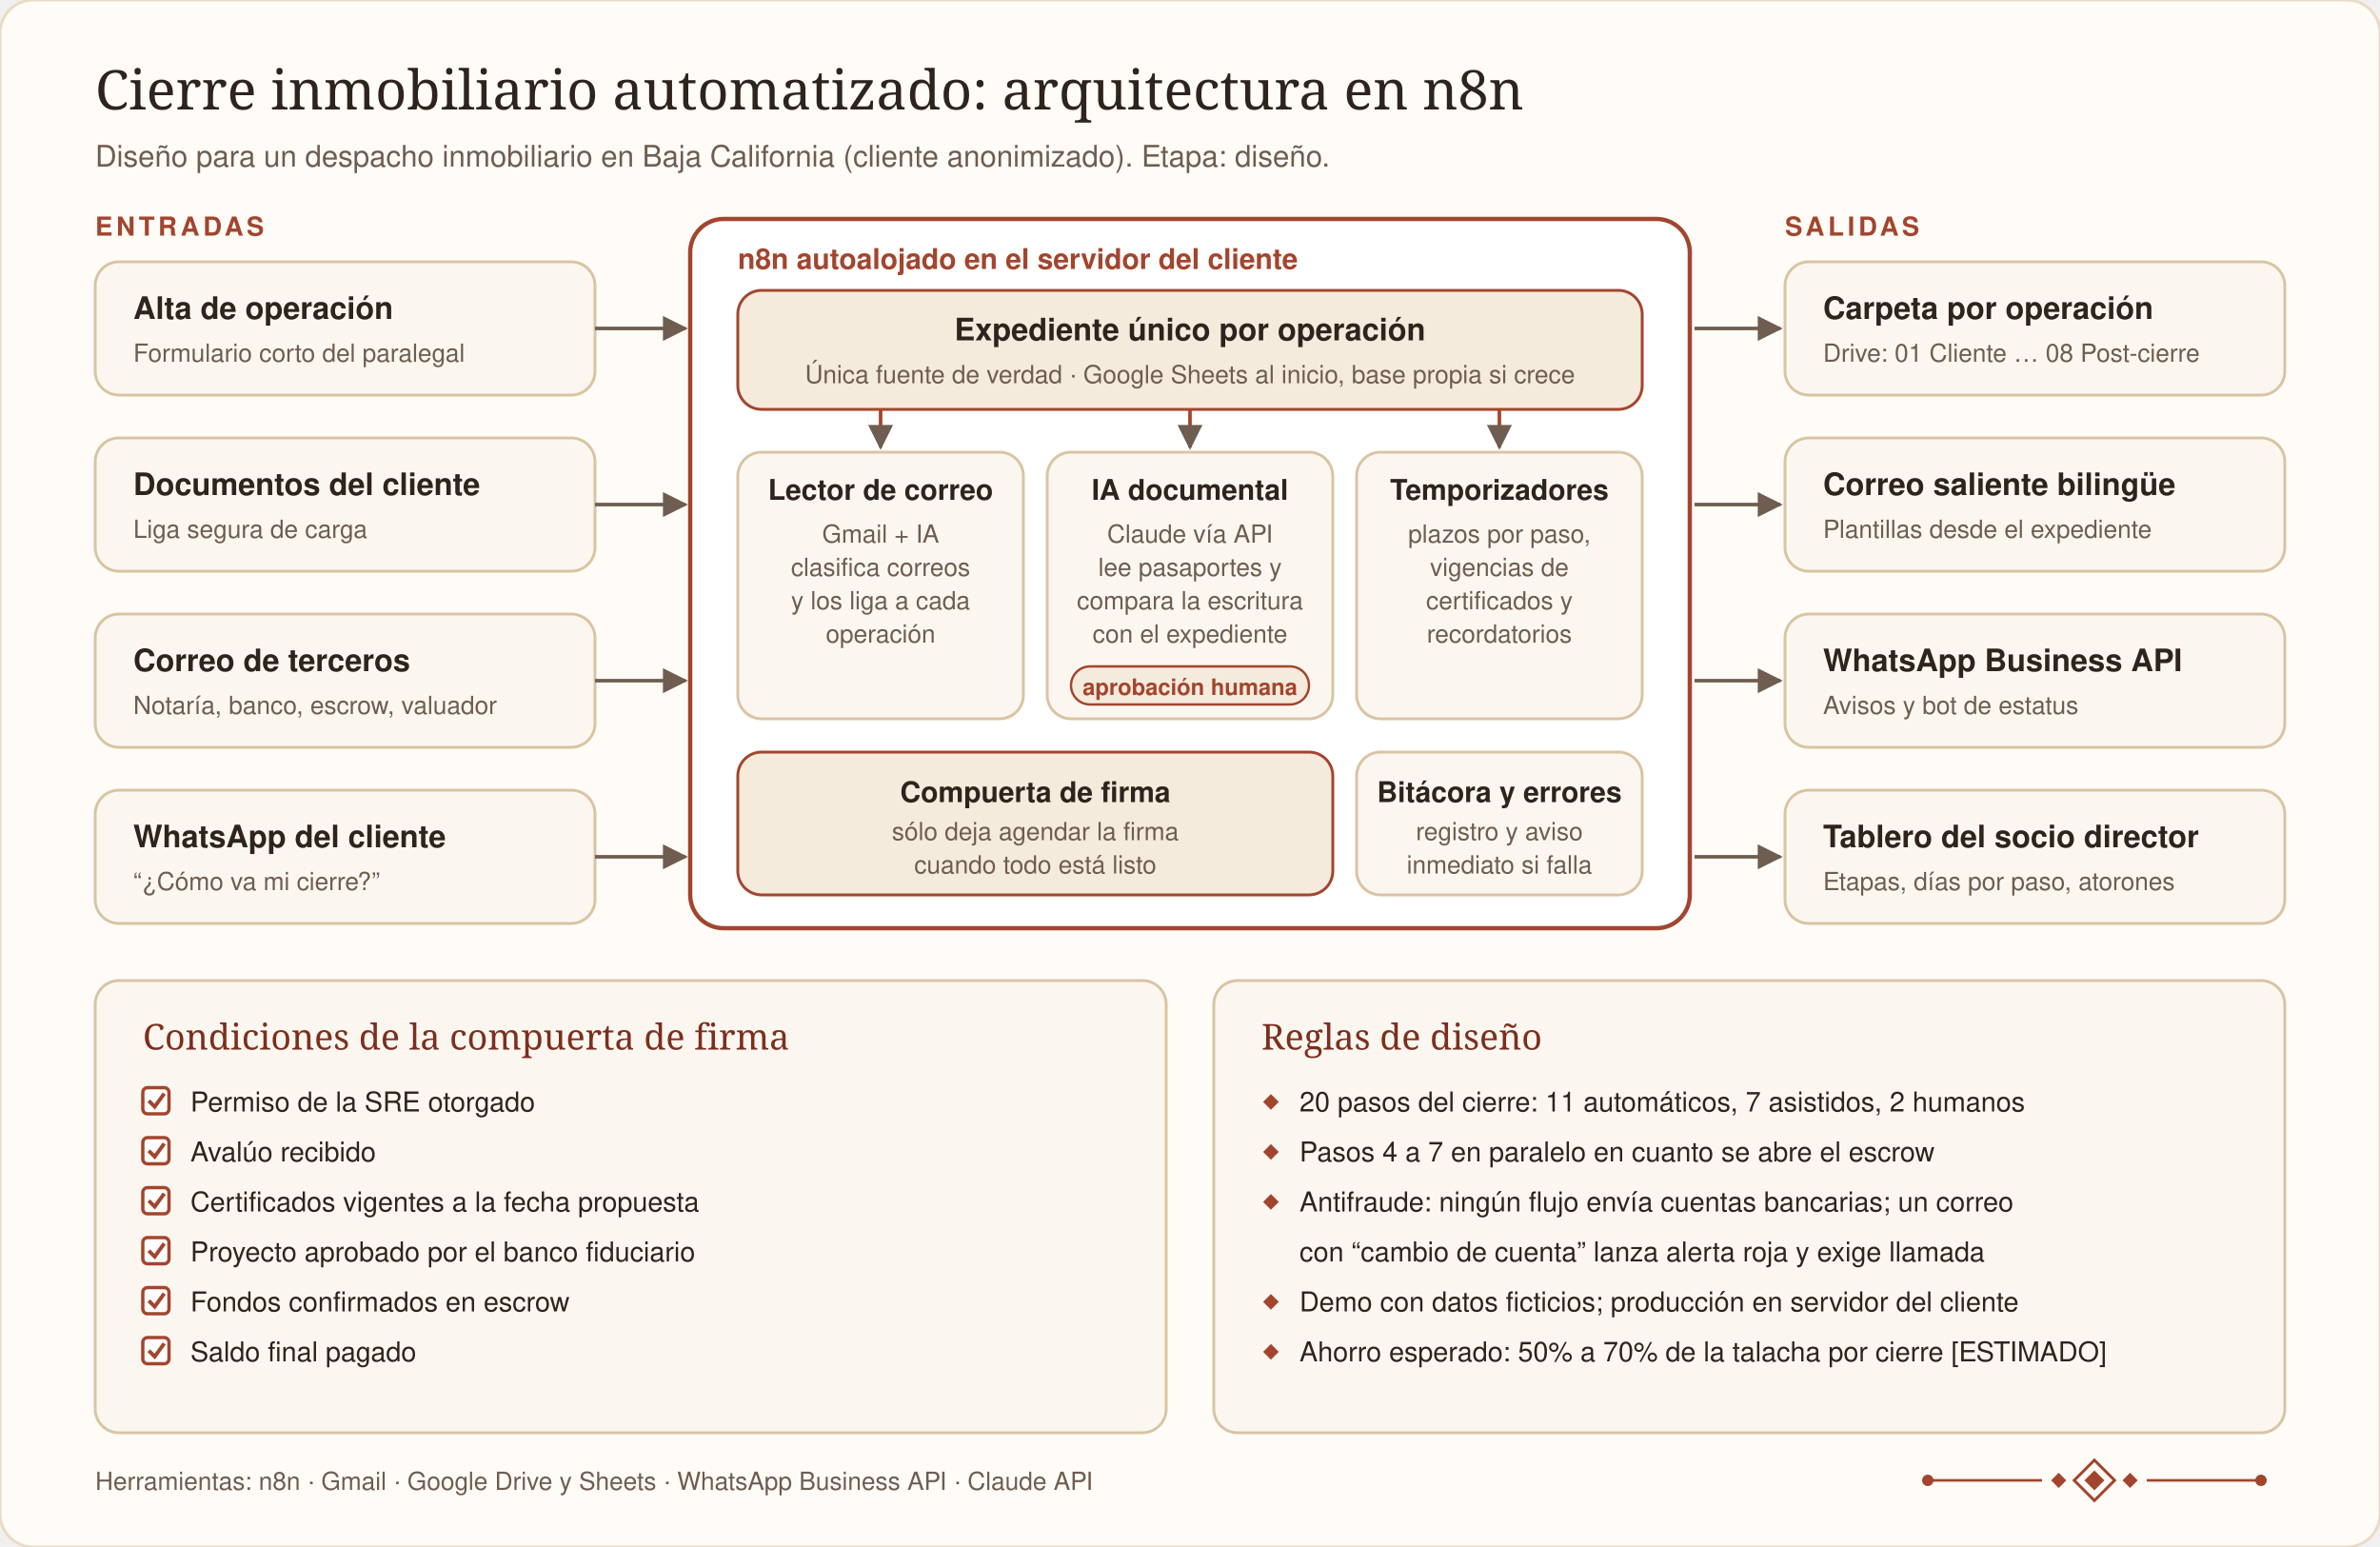
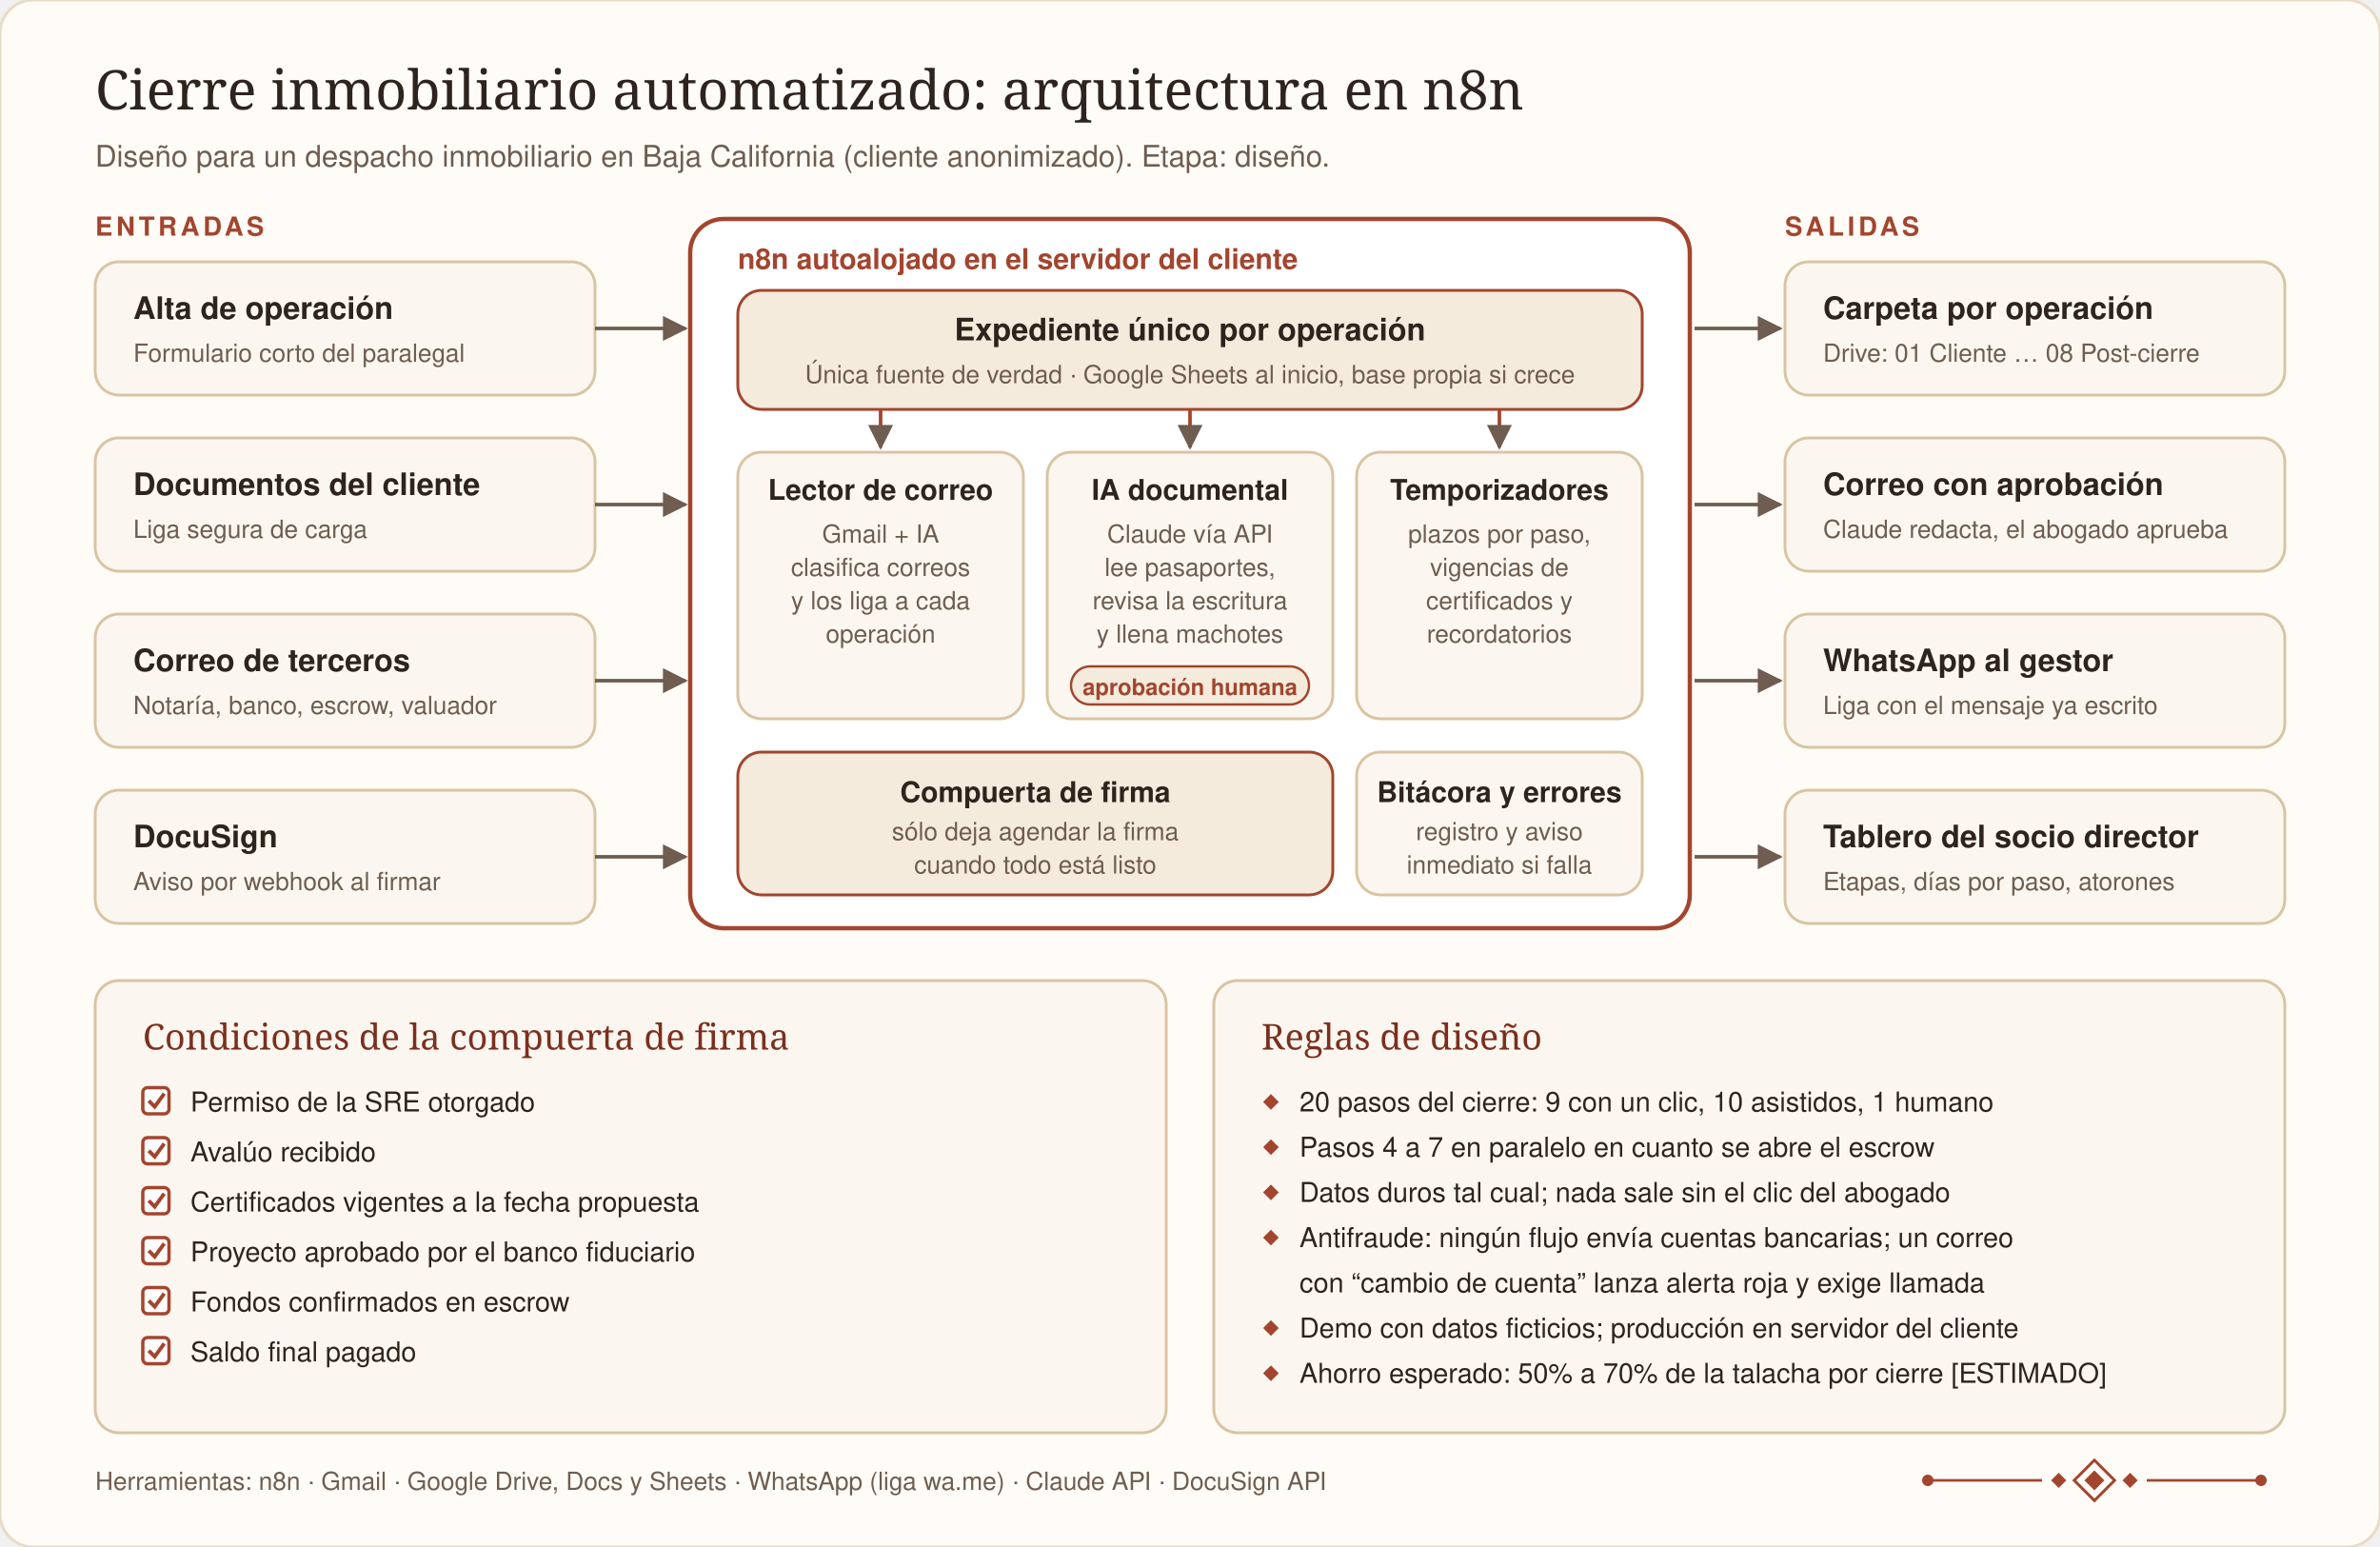
<svg xmlns="http://www.w3.org/2000/svg" width="1000" height="650" viewBox="0 0 1000 650">
  <defs>
    <marker id="ar" viewBox="0 0 10 10" refX="9" refY="5" markerWidth="7" markerHeight="7" orient="auto-start-reverse">
      <path d="M0,0 L10,5 L0,10 z" fill="#6E5D50" />
    </marker>
  </defs>
  <rect x="0" y="0" width="1000" height="650" rx="14" fill="#FFFCF7" stroke="#E9DBC4" stroke-width="1.2" />
  <text x="40" y="46" font-family="Baskerville, 'Libre Baskerville', 'Hoefler Text', Georgia, serif" font-size="23" font-weight="normal" font-style="normal" fill="#2E241D" text-anchor="start">Cierre inmobiliario automatizado: arquitectura en n8n</text>
  <text x="40" y="70" font-family="'Avenir Next', Avenir, 'Helvetica Neue', Helvetica, Arial, sans-serif" font-size="12.5" font-weight="normal" font-style="normal" fill="#6E5D50" text-anchor="start">Diseño para un despacho inmobiliario en Baja California (cliente anonimizado). Etapa: diseño.</text>
  <text x="40" y="99" font-family="'Avenir Next', Avenir, 'Helvetica Neue', Helvetica, Arial, sans-serif" font-size="11" font-weight="600" font-style="normal" fill="#A3452E" text-anchor="start" letter-spacing="1.5">ENTRADAS</text>
  <text x="750" y="99" font-family="'Avenir Next', Avenir, 'Helvetica Neue', Helvetica, Arial, sans-serif" font-size="11" font-weight="600" font-style="normal" fill="#A3452E" text-anchor="start" letter-spacing="1.5">SALIDAS</text>
  <rect x="40" y="110" width="210" height="56" rx="10" fill="#FBF7F0" stroke="#D9C4A3" stroke-width="1.2" />
  <text x="56" y="134" font-family="'Avenir Next', Avenir, 'Helvetica Neue', Helvetica, Arial, sans-serif" font-size="13" font-weight="600" font-style="normal" fill="#2E241D" text-anchor="start">Alta de operación</text>
  <text x="56" y="152" font-family="'Avenir Next', Avenir, 'Helvetica Neue', Helvetica, Arial, sans-serif" font-size="10.5" font-weight="normal" font-style="normal" fill="#6E5D50" text-anchor="start">Formulario corto del paralegal</text>
  <line x1="250" y1="138" x2="288" y2="138" stroke="#6E5D50" stroke-width="1.5" marker-end="url(#ar)" />
  <rect x="40" y="184" width="210" height="56" rx="10" fill="#FBF7F0" stroke="#D9C4A3" stroke-width="1.2" />
  <text x="56" y="208" font-family="'Avenir Next', Avenir, 'Helvetica Neue', Helvetica, Arial, sans-serif" font-size="13" font-weight="600" font-style="normal" fill="#2E241D" text-anchor="start">Documentos del cliente</text>
  <text x="56" y="226" font-family="'Avenir Next', Avenir, 'Helvetica Neue', Helvetica, Arial, sans-serif" font-size="10.5" font-weight="normal" font-style="normal" fill="#6E5D50" text-anchor="start">Liga segura de carga</text>
  <line x1="250" y1="212" x2="288" y2="212" stroke="#6E5D50" stroke-width="1.5" marker-end="url(#ar)" />
  <rect x="40" y="258" width="210" height="56" rx="10" fill="#FBF7F0" stroke="#D9C4A3" stroke-width="1.2" />
  <text x="56" y="282" font-family="'Avenir Next', Avenir, 'Helvetica Neue', Helvetica, Arial, sans-serif" font-size="13" font-weight="600" font-style="normal" fill="#2E241D" text-anchor="start">Correo de terceros</text>
  <text x="56" y="300" font-family="'Avenir Next', Avenir, 'Helvetica Neue', Helvetica, Arial, sans-serif" font-size="10.5" font-weight="normal" font-style="normal" fill="#6E5D50" text-anchor="start">Notaría, banco, escrow, valuador</text>
  <line x1="250" y1="286" x2="288" y2="286" stroke="#6E5D50" stroke-width="1.5" marker-end="url(#ar)" />
  <rect x="40" y="332" width="210" height="56" rx="10" fill="#FBF7F0" stroke="#D9C4A3" stroke-width="1.2" />
-   <text x="56" y="356" font-family="'Avenir Next', Avenir, 'Helvetica Neue', Helvetica, Arial, sans-serif" font-size="13" font-weight="600" font-style="normal" fill="#2E241D" text-anchor="start">WhatsApp del cliente</text>
-   <text x="56" y="374" font-family="'Avenir Next', Avenir, 'Helvetica Neue', Helvetica, Arial, sans-serif" font-size="10.5" font-weight="normal" font-style="normal" fill="#6E5D50" text-anchor="start">“¿Cómo va mi cierre?”</text>
+   <text x="56" y="356" font-family="'Avenir Next', Avenir, 'Helvetica Neue', Helvetica, Arial, sans-serif" font-size="13" font-weight="600" font-style="normal" fill="#2E241D" text-anchor="start">DocuSign</text>
+   <text x="56" y="374" font-family="'Avenir Next', Avenir, 'Helvetica Neue', Helvetica, Arial, sans-serif" font-size="10.5" font-weight="normal" font-style="normal" fill="#6E5D50" text-anchor="start">Aviso por webhook al firmar</text>
  <line x1="250" y1="360" x2="288" y2="360" stroke="#6E5D50" stroke-width="1.5" marker-end="url(#ar)" />
  <rect x="750" y="110" width="210" height="56" rx="10" fill="#FBF7F0" stroke="#D9C4A3" stroke-width="1.2" />
  <text x="766" y="134" font-family="'Avenir Next', Avenir, 'Helvetica Neue', Helvetica, Arial, sans-serif" font-size="13" font-weight="600" font-style="normal" fill="#2E241D" text-anchor="start">Carpeta por operación</text>
  <text x="766" y="152" font-family="'Avenir Next', Avenir, 'Helvetica Neue', Helvetica, Arial, sans-serif" font-size="10.5" font-weight="normal" font-style="normal" fill="#6E5D50" text-anchor="start">Drive: 01 Cliente … 08 Post-cierre</text>
  <line x1="712" y1="138" x2="748" y2="138" stroke="#6E5D50" stroke-width="1.5" marker-end="url(#ar)" />
  <rect x="750" y="184" width="210" height="56" rx="10" fill="#FBF7F0" stroke="#D9C4A3" stroke-width="1.2" />
-   <text x="766" y="208" font-family="'Avenir Next', Avenir, 'Helvetica Neue', Helvetica, Arial, sans-serif" font-size="13" font-weight="600" font-style="normal" fill="#2E241D" text-anchor="start">Correo saliente bilingüe</text>
-   <text x="766" y="226" font-family="'Avenir Next', Avenir, 'Helvetica Neue', Helvetica, Arial, sans-serif" font-size="10.5" font-weight="normal" font-style="normal" fill="#6E5D50" text-anchor="start">Plantillas desde el expediente</text>
+   <text x="766" y="208" font-family="'Avenir Next', Avenir, 'Helvetica Neue', Helvetica, Arial, sans-serif" font-size="13" font-weight="600" font-style="normal" fill="#2E241D" text-anchor="start">Correo con aprobación</text>
+   <text x="766" y="226" font-family="'Avenir Next', Avenir, 'Helvetica Neue', Helvetica, Arial, sans-serif" font-size="10.5" font-weight="normal" font-style="normal" fill="#6E5D50" text-anchor="start">Claude redacta, el abogado aprueba</text>
  <line x1="712" y1="212" x2="748" y2="212" stroke="#6E5D50" stroke-width="1.5" marker-end="url(#ar)" />
  <rect x="750" y="258" width="210" height="56" rx="10" fill="#FBF7F0" stroke="#D9C4A3" stroke-width="1.2" />
-   <text x="766" y="282" font-family="'Avenir Next', Avenir, 'Helvetica Neue', Helvetica, Arial, sans-serif" font-size="13" font-weight="600" font-style="normal" fill="#2E241D" text-anchor="start">WhatsApp Business API</text>
-   <text x="766" y="300" font-family="'Avenir Next', Avenir, 'Helvetica Neue', Helvetica, Arial, sans-serif" font-size="10.5" font-weight="normal" font-style="normal" fill="#6E5D50" text-anchor="start">Avisos y bot de estatus</text>
+   <text x="766" y="282" font-family="'Avenir Next', Avenir, 'Helvetica Neue', Helvetica, Arial, sans-serif" font-size="13" font-weight="600" font-style="normal" fill="#2E241D" text-anchor="start">WhatsApp al gestor</text>
+   <text x="766" y="300" font-family="'Avenir Next', Avenir, 'Helvetica Neue', Helvetica, Arial, sans-serif" font-size="10.5" font-weight="normal" font-style="normal" fill="#6E5D50" text-anchor="start">Liga con el mensaje ya escrito</text>
  <line x1="712" y1="286" x2="748" y2="286" stroke="#6E5D50" stroke-width="1.5" marker-end="url(#ar)" />
  <rect x="750" y="332" width="210" height="56" rx="10" fill="#FBF7F0" stroke="#D9C4A3" stroke-width="1.2" />
  <text x="766" y="356" font-family="'Avenir Next', Avenir, 'Helvetica Neue', Helvetica, Arial, sans-serif" font-size="13" font-weight="600" font-style="normal" fill="#2E241D" text-anchor="start">Tablero del socio director</text>
  <text x="766" y="374" font-family="'Avenir Next', Avenir, 'Helvetica Neue', Helvetica, Arial, sans-serif" font-size="10.5" font-weight="normal" font-style="normal" fill="#6E5D50" text-anchor="start">Etapas, días por paso, atorones</text>
  <line x1="712" y1="360" x2="748" y2="360" stroke="#6E5D50" stroke-width="1.5" marker-end="url(#ar)" />
  <rect x="290" y="92" width="420" height="298" rx="14" fill="#FFFFFF" stroke="#A3452E" stroke-width="1.8" />
  <text x="310" y="113" font-family="'Avenir Next', Avenir, 'Helvetica Neue', Helvetica, Arial, sans-serif" font-size="12" font-weight="600" font-style="normal" fill="#A3452E" text-anchor="start">n8n autoalojado en el servidor del cliente</text>
  <rect x="310" y="122" width="380" height="50" rx="10" fill="#F4EBDD" stroke="#A3452E" stroke-width="1.2" />
  <text x="500" y="143" font-family="'Avenir Next', Avenir, 'Helvetica Neue', Helvetica, Arial, sans-serif" font-size="13" font-weight="600" font-style="normal" fill="#2E241D" text-anchor="middle">Expediente único por operación</text>
  <text x="500" y="161" font-family="'Avenir Next', Avenir, 'Helvetica Neue', Helvetica, Arial, sans-serif" font-size="10.5" font-weight="normal" font-style="normal" fill="#6E5D50" text-anchor="middle">Única fuente de verdad · Google Sheets al inicio, base propia si crece</text>
  <line x1="370" y1="172" x2="370" y2="188" stroke="#A3452E" stroke-width="1.5" marker-end="url(#ar)" />
  <rect x="310" y="190" width="120" height="112" rx="10" fill="#FBF7F0" stroke="#D9C4A3" stroke-width="1.2" />
  <text x="370" y="210" font-family="'Avenir Next', Avenir, 'Helvetica Neue', Helvetica, Arial, sans-serif" font-size="12" font-weight="600" font-style="normal" fill="#2E241D" text-anchor="middle">Lector de correo</text>
  <text x="370" y="228" font-family="'Avenir Next', Avenir, 'Helvetica Neue', Helvetica, Arial, sans-serif" font-size="10.5" font-weight="normal" font-style="normal" fill="#6E5D50" text-anchor="middle">Gmail + IA</text>
  <text x="370" y="242" font-family="'Avenir Next', Avenir, 'Helvetica Neue', Helvetica, Arial, sans-serif" font-size="10.5" font-weight="normal" font-style="normal" fill="#6E5D50" text-anchor="middle">clasifica correos</text>
  <text x="370" y="256" font-family="'Avenir Next', Avenir, 'Helvetica Neue', Helvetica, Arial, sans-serif" font-size="10.5" font-weight="normal" font-style="normal" fill="#6E5D50" text-anchor="middle">y los liga a cada</text>
  <text x="370" y="270" font-family="'Avenir Next', Avenir, 'Helvetica Neue', Helvetica, Arial, sans-serif" font-size="10.5" font-weight="normal" font-style="normal" fill="#6E5D50" text-anchor="middle">operación</text>
  <line x1="500" y1="172" x2="500" y2="188" stroke="#A3452E" stroke-width="1.5" marker-end="url(#ar)" />
  <rect x="440" y="190" width="120" height="112" rx="10" fill="#FBF7F0" stroke="#D9C4A3" stroke-width="1.2" />
  <text x="500" y="210" font-family="'Avenir Next', Avenir, 'Helvetica Neue', Helvetica, Arial, sans-serif" font-size="12" font-weight="600" font-style="normal" fill="#2E241D" text-anchor="middle">IA documental</text>
  <text x="500" y="228" font-family="'Avenir Next', Avenir, 'Helvetica Neue', Helvetica, Arial, sans-serif" font-size="10.5" font-weight="normal" font-style="normal" fill="#6E5D50" text-anchor="middle">Claude vía API</text>
-   <text x="500" y="242" font-family="'Avenir Next', Avenir, 'Helvetica Neue', Helvetica, Arial, sans-serif" font-size="10.5" font-weight="normal" font-style="normal" fill="#6E5D50" text-anchor="middle">lee pasaportes y</text>
-   <text x="500" y="256" font-family="'Avenir Next', Avenir, 'Helvetica Neue', Helvetica, Arial, sans-serif" font-size="10.5" font-weight="normal" font-style="normal" fill="#6E5D50" text-anchor="middle">compara la escritura</text>
-   <text x="500" y="270" font-family="'Avenir Next', Avenir, 'Helvetica Neue', Helvetica, Arial, sans-serif" font-size="10.5" font-weight="normal" font-style="normal" fill="#6E5D50" text-anchor="middle">con el expediente</text>
+   <text x="500" y="242" font-family="'Avenir Next', Avenir, 'Helvetica Neue', Helvetica, Arial, sans-serif" font-size="10.5" font-weight="normal" font-style="normal" fill="#6E5D50" text-anchor="middle">lee pasaportes,</text>
+   <text x="500" y="256" font-family="'Avenir Next', Avenir, 'Helvetica Neue', Helvetica, Arial, sans-serif" font-size="10.5" font-weight="normal" font-style="normal" fill="#6E5D50" text-anchor="middle">revisa la escritura</text>
+   <text x="500" y="270" font-family="'Avenir Next', Avenir, 'Helvetica Neue', Helvetica, Arial, sans-serif" font-size="10.5" font-weight="normal" font-style="normal" fill="#6E5D50" text-anchor="middle">y llena machotes</text>
  <rect x="450" y="280" width="100" height="16" rx="8" fill="#F4EBDD" stroke="#A3452E" stroke-width="1" />
  <text x="500" y="292" font-family="'Avenir Next', Avenir, 'Helvetica Neue', Helvetica, Arial, sans-serif" font-size="9.5" font-weight="600" font-style="normal" fill="#A3452E" text-anchor="middle">aprobación humana</text>
  <line x1="630" y1="172" x2="630" y2="188" stroke="#A3452E" stroke-width="1.5" marker-end="url(#ar)" />
  <rect x="570" y="190" width="120" height="112" rx="10" fill="#FBF7F0" stroke="#D9C4A3" stroke-width="1.2" />
  <text x="630" y="210" font-family="'Avenir Next', Avenir, 'Helvetica Neue', Helvetica, Arial, sans-serif" font-size="12" font-weight="600" font-style="normal" fill="#2E241D" text-anchor="middle">Temporizadores</text>
  <text x="630" y="228" font-family="'Avenir Next', Avenir, 'Helvetica Neue', Helvetica, Arial, sans-serif" font-size="10.5" font-weight="normal" font-style="normal" fill="#6E5D50" text-anchor="middle">plazos por paso,</text>
  <text x="630" y="242" font-family="'Avenir Next', Avenir, 'Helvetica Neue', Helvetica, Arial, sans-serif" font-size="10.5" font-weight="normal" font-style="normal" fill="#6E5D50" text-anchor="middle">vigencias de</text>
  <text x="630" y="256" font-family="'Avenir Next', Avenir, 'Helvetica Neue', Helvetica, Arial, sans-serif" font-size="10.5" font-weight="normal" font-style="normal" fill="#6E5D50" text-anchor="middle">certificados y</text>
  <text x="630" y="270" font-family="'Avenir Next', Avenir, 'Helvetica Neue', Helvetica, Arial, sans-serif" font-size="10.5" font-weight="normal" font-style="normal" fill="#6E5D50" text-anchor="middle">recordatorios</text>
  <rect x="310" y="316" width="250" height="60" rx="10" fill="#F4EBDD" stroke="#A3452E" stroke-width="1.2" />
  <text x="435" y="337" font-family="'Avenir Next', Avenir, 'Helvetica Neue', Helvetica, Arial, sans-serif" font-size="12" font-weight="600" font-style="normal" fill="#2E241D" text-anchor="middle">Compuerta de firma</text>
  <text x="435" y="353" font-family="'Avenir Next', Avenir, 'Helvetica Neue', Helvetica, Arial, sans-serif" font-size="10.5" font-weight="normal" font-style="normal" fill="#6E5D50" text-anchor="middle">sólo deja agendar la firma</text>
  <text x="435" y="367" font-family="'Avenir Next', Avenir, 'Helvetica Neue', Helvetica, Arial, sans-serif" font-size="10.5" font-weight="normal" font-style="normal" fill="#6E5D50" text-anchor="middle">cuando todo está listo</text>
  <rect x="570" y="316" width="120" height="60" rx="10" fill="#FBF7F0" stroke="#D9C4A3" stroke-width="1.2" />
  <text x="630" y="337" font-family="'Avenir Next', Avenir, 'Helvetica Neue', Helvetica, Arial, sans-serif" font-size="12" font-weight="600" font-style="normal" fill="#2E241D" text-anchor="middle">Bitácora y errores</text>
  <text x="630" y="353" font-family="'Avenir Next', Avenir, 'Helvetica Neue', Helvetica, Arial, sans-serif" font-size="10.5" font-weight="normal" font-style="normal" fill="#6E5D50" text-anchor="middle">registro y aviso</text>
  <text x="630" y="367" font-family="'Avenir Next', Avenir, 'Helvetica Neue', Helvetica, Arial, sans-serif" font-size="10.5" font-weight="normal" font-style="normal" fill="#6E5D50" text-anchor="middle">inmediato si falla</text>
  <rect x="40" y="412" width="450" height="190" rx="10" fill="#FBF7F0" stroke="#D9C4A3" stroke-width="1.2" />
  <text x="60" y="441" font-family="Baskerville, 'Libre Baskerville', 'Hoefler Text', Georgia, serif" font-size="15" font-weight="normal" font-style="normal" fill="#7C2F1E" text-anchor="start">Condiciones de la compuerta de firma</text>
  <rect x="60" y="457" width="11" height="11" rx="2" fill="#FFFFFF" stroke="#A3452E" stroke-width="1.4" />
  <path d="M62.5,462.5 L65,465 L69,459.5" fill="none" stroke="#A3452E" stroke-width="1.6" />
  <text x="80" y="467" font-family="'Avenir Next', Avenir, 'Helvetica Neue', Helvetica, Arial, sans-serif" font-size="11.5" font-weight="normal" font-style="normal" fill="#2E241D" text-anchor="start">Permiso de la SRE otorgado</text>
  <rect x="60" y="478" width="11" height="11" rx="2" fill="#FFFFFF" stroke="#A3452E" stroke-width="1.4" />
  <path d="M62.5,483.5 L65,486 L69,480.5" fill="none" stroke="#A3452E" stroke-width="1.6" />
  <text x="80" y="488" font-family="'Avenir Next', Avenir, 'Helvetica Neue', Helvetica, Arial, sans-serif" font-size="11.5" font-weight="normal" font-style="normal" fill="#2E241D" text-anchor="start">Avalúo recibido</text>
  <rect x="60" y="499" width="11" height="11" rx="2" fill="#FFFFFF" stroke="#A3452E" stroke-width="1.4" />
  <path d="M62.5,504.5 L65,507 L69,501.5" fill="none" stroke="#A3452E" stroke-width="1.6" />
  <text x="80" y="509" font-family="'Avenir Next', Avenir, 'Helvetica Neue', Helvetica, Arial, sans-serif" font-size="11.5" font-weight="normal" font-style="normal" fill="#2E241D" text-anchor="start">Certificados vigentes a la fecha propuesta</text>
  <rect x="60" y="520" width="11" height="11" rx="2" fill="#FFFFFF" stroke="#A3452E" stroke-width="1.4" />
  <path d="M62.5,525.5 L65,528 L69,522.5" fill="none" stroke="#A3452E" stroke-width="1.6" />
  <text x="80" y="530" font-family="'Avenir Next', Avenir, 'Helvetica Neue', Helvetica, Arial, sans-serif" font-size="11.5" font-weight="normal" font-style="normal" fill="#2E241D" text-anchor="start">Proyecto aprobado por el banco fiduciario</text>
  <rect x="60" y="541" width="11" height="11" rx="2" fill="#FFFFFF" stroke="#A3452E" stroke-width="1.4" />
  <path d="M62.5,546.5 L65,549 L69,543.5" fill="none" stroke="#A3452E" stroke-width="1.6" />
  <text x="80" y="551" font-family="'Avenir Next', Avenir, 'Helvetica Neue', Helvetica, Arial, sans-serif" font-size="11.5" font-weight="normal" font-style="normal" fill="#2E241D" text-anchor="start">Fondos confirmados en escrow</text>
  <rect x="60" y="562" width="11" height="11" rx="2" fill="#FFFFFF" stroke="#A3452E" stroke-width="1.4" />
  <path d="M62.5,567.5 L65,570 L69,564.5" fill="none" stroke="#A3452E" stroke-width="1.6" />
  <text x="80" y="572" font-family="'Avenir Next', Avenir, 'Helvetica Neue', Helvetica, Arial, sans-serif" font-size="11.5" font-weight="normal" font-style="normal" fill="#2E241D" text-anchor="start">Saldo final pagado</text>
  <rect x="510" y="412" width="450" height="190" rx="10" fill="#FBF7F0" stroke="#D9C4A3" stroke-width="1.2" />
  <text x="530" y="441" font-family="Baskerville, 'Libre Baskerville', 'Hoefler Text', Georgia, serif" font-size="15" font-weight="normal" font-style="normal" fill="#7C2F1E" text-anchor="start">Reglas de diseño</text>
  <path d="M534,459.7 L537.3,463 L534,466.3 L530.7,463 Z" fill="#A3452E" />
-   <text x="546" y="467" font-family="'Avenir Next', Avenir, 'Helvetica Neue', Helvetica, Arial, sans-serif" font-size="11.5" font-weight="normal" font-style="normal" fill="#2E241D" text-anchor="start">20 pasos del cierre: 11 automáticos, 7 asistidos, 2 humanos</text>
-   <path d="M534,480.7 L537.3,484 L534,487.3 L530.7,484 Z" fill="#A3452E" />
-   <text x="546" y="488" font-family="'Avenir Next', Avenir, 'Helvetica Neue', Helvetica, Arial, sans-serif" font-size="11.5" font-weight="normal" font-style="normal" fill="#2E241D" text-anchor="start">Pasos 4 a 7 en paralelo en cuanto se abre el escrow</text>
-   <path d="M534,501.7 L537.3,505 L534,508.3 L530.7,505 Z" fill="#A3452E" />
-   <text x="546" y="509" font-family="'Avenir Next', Avenir, 'Helvetica Neue', Helvetica, Arial, sans-serif" font-size="11.5" font-weight="normal" font-style="normal" fill="#2E241D" text-anchor="start">Antifraude: ningún flujo envía cuentas bancarias; un correo</text>
-   <text x="546" y="530" font-family="'Avenir Next', Avenir, 'Helvetica Neue', Helvetica, Arial, sans-serif" font-size="11.5" font-weight="normal" font-style="normal" fill="#2E241D" text-anchor="start">con “cambio de cuenta” lanza alerta roja y exige llamada</text>
-   <path d="M534,543.7 L537.3,547 L534,550.3 L530.7,547 Z" fill="#A3452E" />
-   <text x="546" y="551" font-family="'Avenir Next', Avenir, 'Helvetica Neue', Helvetica, Arial, sans-serif" font-size="11.5" font-weight="normal" font-style="normal" fill="#2E241D" text-anchor="start">Demo con datos ficticios; producción en servidor del cliente</text>
-   <path d="M534,564.7 L537.3,568 L534,571.3 L530.7,568 Z" fill="#A3452E" />
-   <text x="546" y="572" font-family="'Avenir Next', Avenir, 'Helvetica Neue', Helvetica, Arial, sans-serif" font-size="11.5" font-weight="normal" font-style="normal" fill="#2E241D" text-anchor="start">Ahorro esperado: 50% a 70% de la talacha por cierre [ESTIMADO]</text>
+   <text x="546" y="467" font-family="'Avenir Next', Avenir, 'Helvetica Neue', Helvetica, Arial, sans-serif" font-size="11.5" font-weight="normal" font-style="normal" fill="#2E241D" text-anchor="start">20 pasos del cierre: 9 con un clic, 10 asistidos, 1 humano</text>
+   <path d="M534,478.7 L537.3,482 L534,485.3 L530.7,482 Z" fill="#A3452E" />
+   <text x="546" y="486" font-family="'Avenir Next', Avenir, 'Helvetica Neue', Helvetica, Arial, sans-serif" font-size="11.5" font-weight="normal" font-style="normal" fill="#2E241D" text-anchor="start">Pasos 4 a 7 en paralelo en cuanto se abre el escrow</text>
+   <path d="M534,497.7 L537.3,501 L534,504.3 L530.7,501 Z" fill="#A3452E" />
+   <text x="546" y="505" font-family="'Avenir Next', Avenir, 'Helvetica Neue', Helvetica, Arial, sans-serif" font-size="11.5" font-weight="normal" font-style="normal" fill="#2E241D" text-anchor="start">Datos duros tal cual; nada sale sin el clic del abogado</text>
+   <path d="M534,516.7 L537.3,520 L534,523.3 L530.7,520 Z" fill="#A3452E" />
+   <text x="546" y="524" font-family="'Avenir Next', Avenir, 'Helvetica Neue', Helvetica, Arial, sans-serif" font-size="11.5" font-weight="normal" font-style="normal" fill="#2E241D" text-anchor="start">Antifraude: ningún flujo envía cuentas bancarias; un correo</text>
+   <text x="546" y="543" font-family="'Avenir Next', Avenir, 'Helvetica Neue', Helvetica, Arial, sans-serif" font-size="11.5" font-weight="normal" font-style="normal" fill="#2E241D" text-anchor="start">con “cambio de cuenta” lanza alerta roja y exige llamada</text>
+   <path d="M534,554.7 L537.3,558 L534,561.3 L530.7,558 Z" fill="#A3452E" />
+   <text x="546" y="562" font-family="'Avenir Next', Avenir, 'Helvetica Neue', Helvetica, Arial, sans-serif" font-size="11.5" font-weight="normal" font-style="normal" fill="#2E241D" text-anchor="start">Demo con datos ficticios; producción en servidor del cliente</text>
+   <path d="M534,573.7 L537.3,577 L534,580.3 L530.7,577 Z" fill="#A3452E" />
+   <text x="546" y="581" font-family="'Avenir Next', Avenir, 'Helvetica Neue', Helvetica, Arial, sans-serif" font-size="11.5" font-weight="normal" font-style="normal" fill="#2E241D" text-anchor="start">Ahorro esperado: 50% a 70% de la talacha por cierre [ESTIMADO]</text>
  <line x1="810" y1="622" x2="858" y2="622" stroke="#A3452E" stroke-width="1.1" />
  <line x1="902" y1="622" x2="950" y2="622" stroke="#A3452E" stroke-width="1.1" />
  <circle cx="810" cy="622" r="2.4" fill="#A3452E" />
  <circle cx="950" cy="622" r="2.4" fill="#A3452E" />
  <path d="M865,618.8 L868.2,622 L865,625.2 L861.8,622 Z" fill="#A3452E" />
  <path d="M895,618.8 L898.2,622 L895,625.2 L891.8,622 Z" fill="#A3452E" />
  <path d="M880,613.5 L888.5,622 L880,630.5 L871.5,622 Z" fill="none" stroke="#A3452E" stroke-width="1.2" />
  <path d="M880,617.8 L884.2,622 L880,626.2 L875.8,622 Z" fill="#A3452E" />
-   <text x="40" y="626" font-family="'Avenir Next', Avenir, 'Helvetica Neue', Helvetica, Arial, sans-serif" font-size="10.5" font-weight="normal" font-style="normal" fill="#6E5D50" text-anchor="start">Herramientas: n8n · Gmail · Google Drive y Sheets · WhatsApp Business API · Claude API</text>
+   <text x="40" y="626" font-family="'Avenir Next', Avenir, 'Helvetica Neue', Helvetica, Arial, sans-serif" font-size="10.5" font-weight="normal" font-style="normal" fill="#6E5D50" text-anchor="start">Herramientas: n8n · Gmail · Google Drive, Docs y Sheets · WhatsApp (liga wa.me) · Claude API · DocuSign API</text>
</svg>
